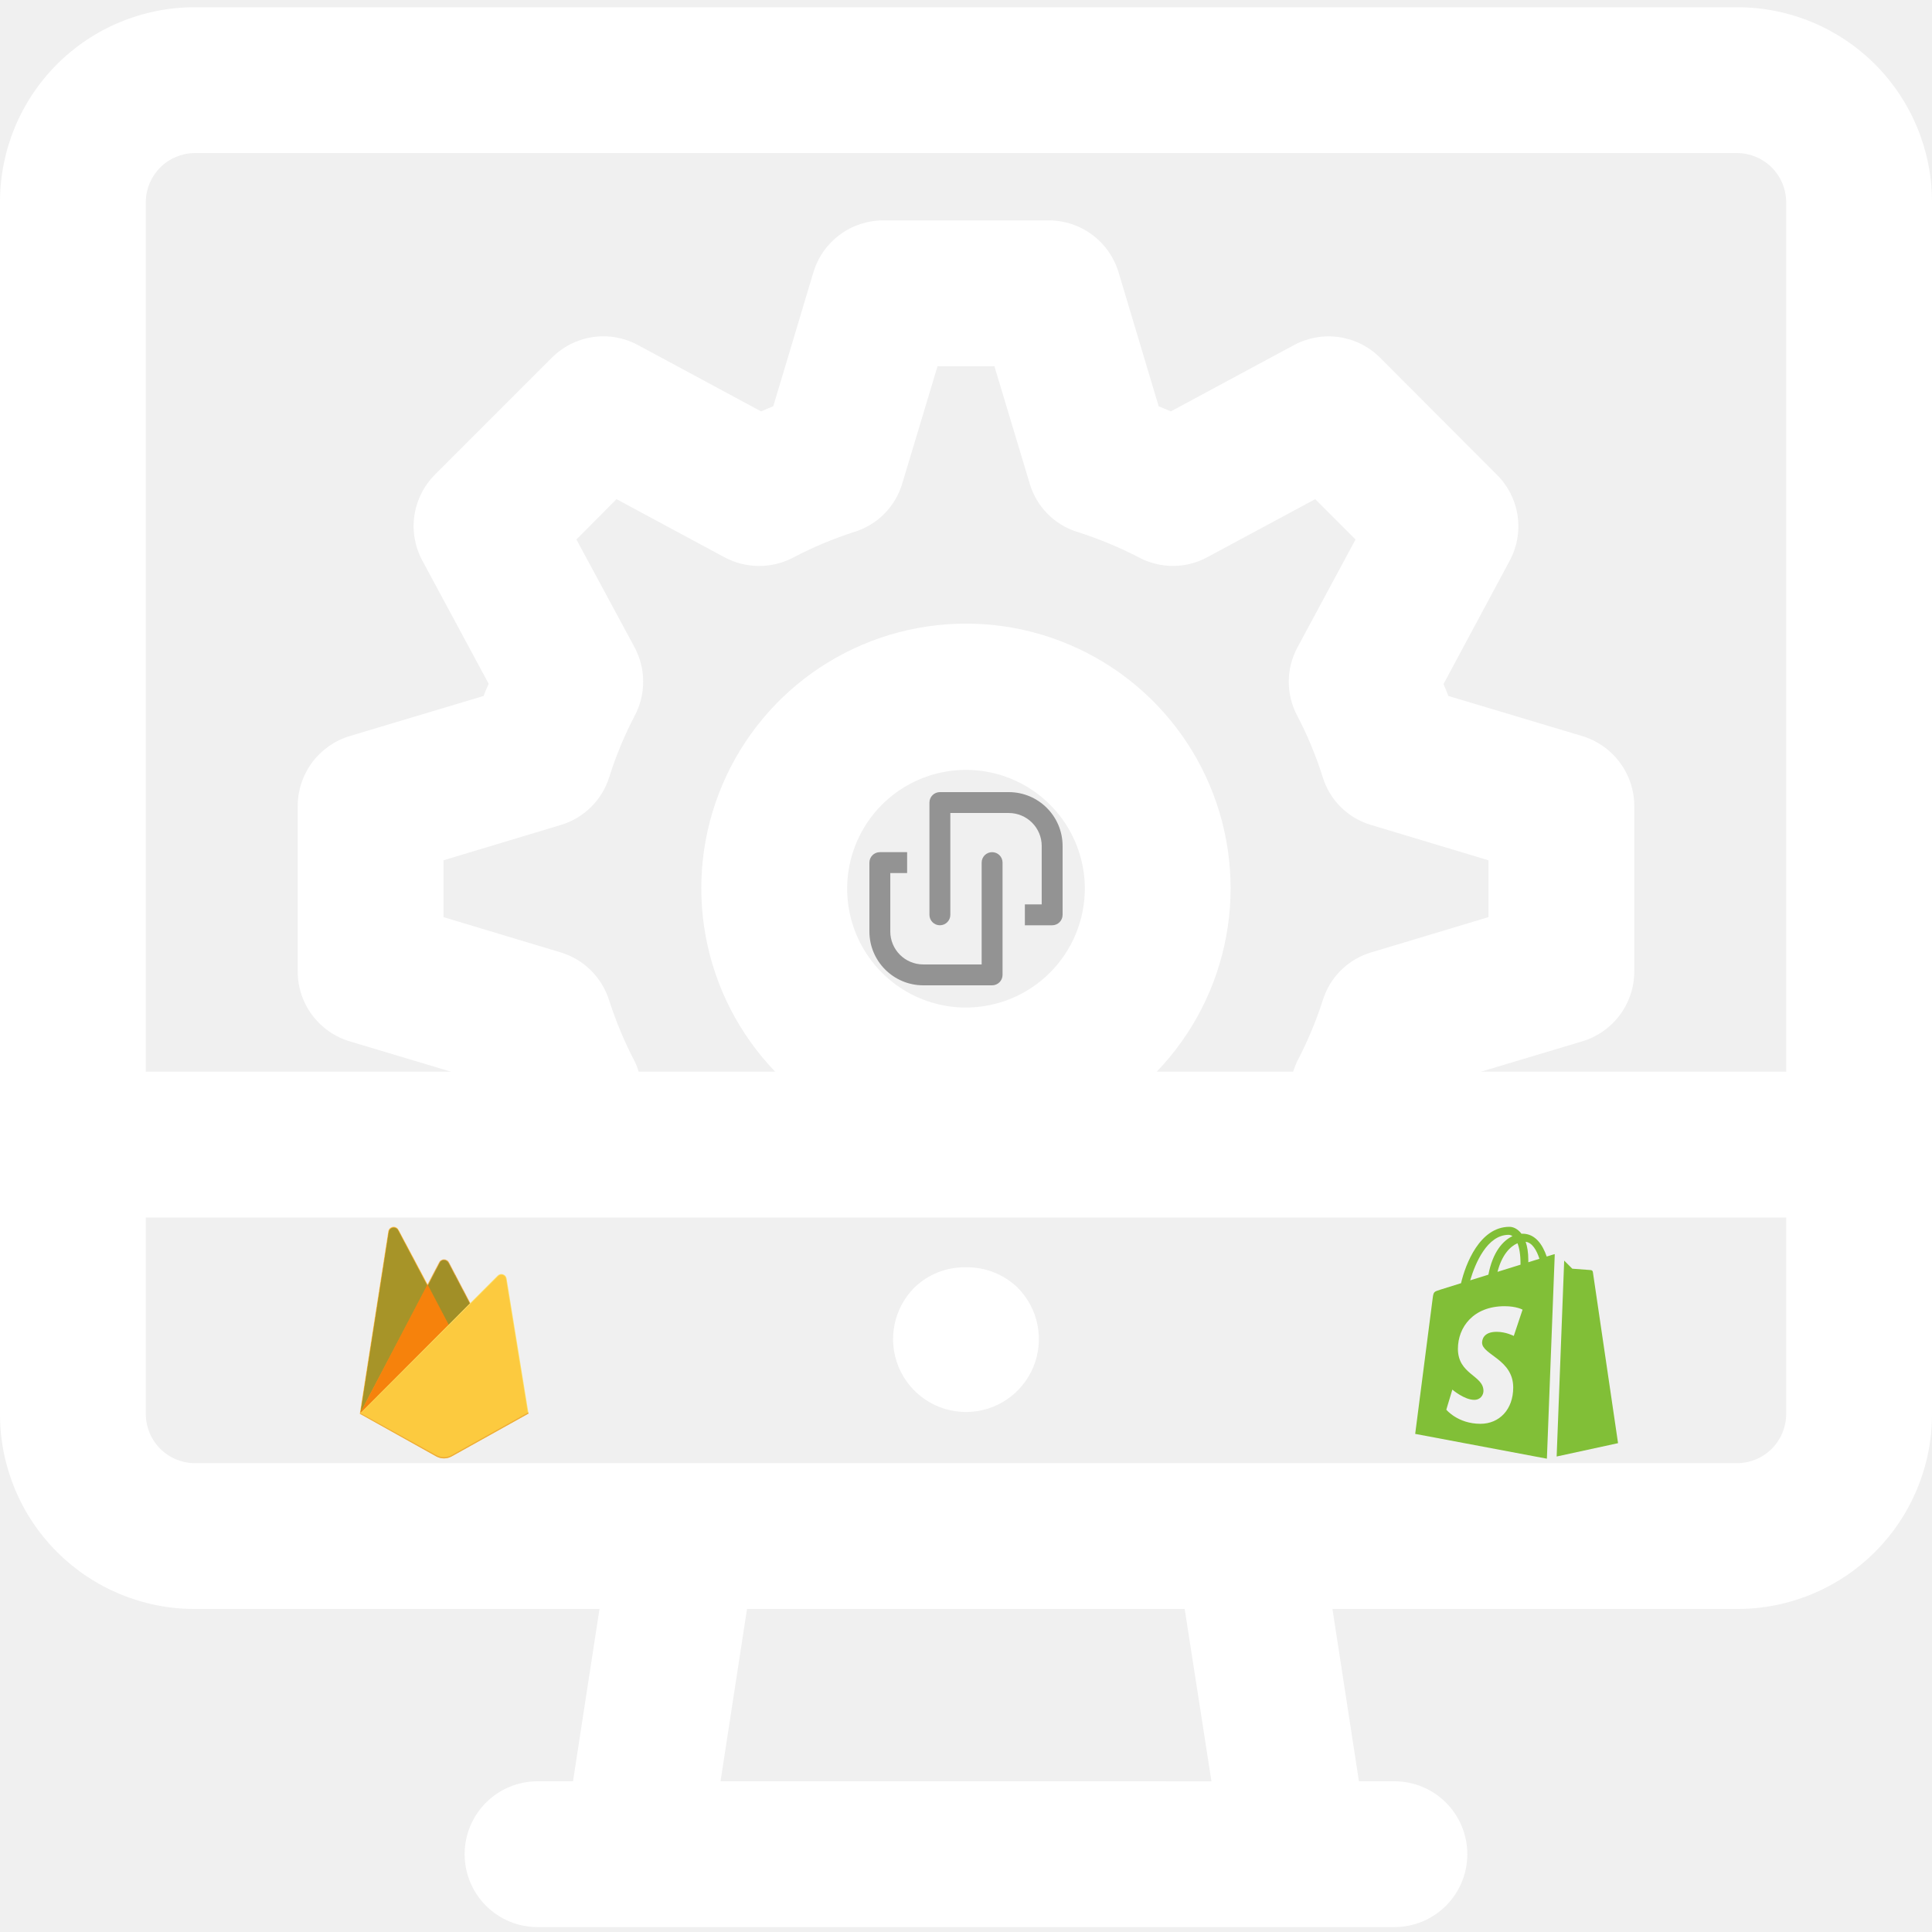
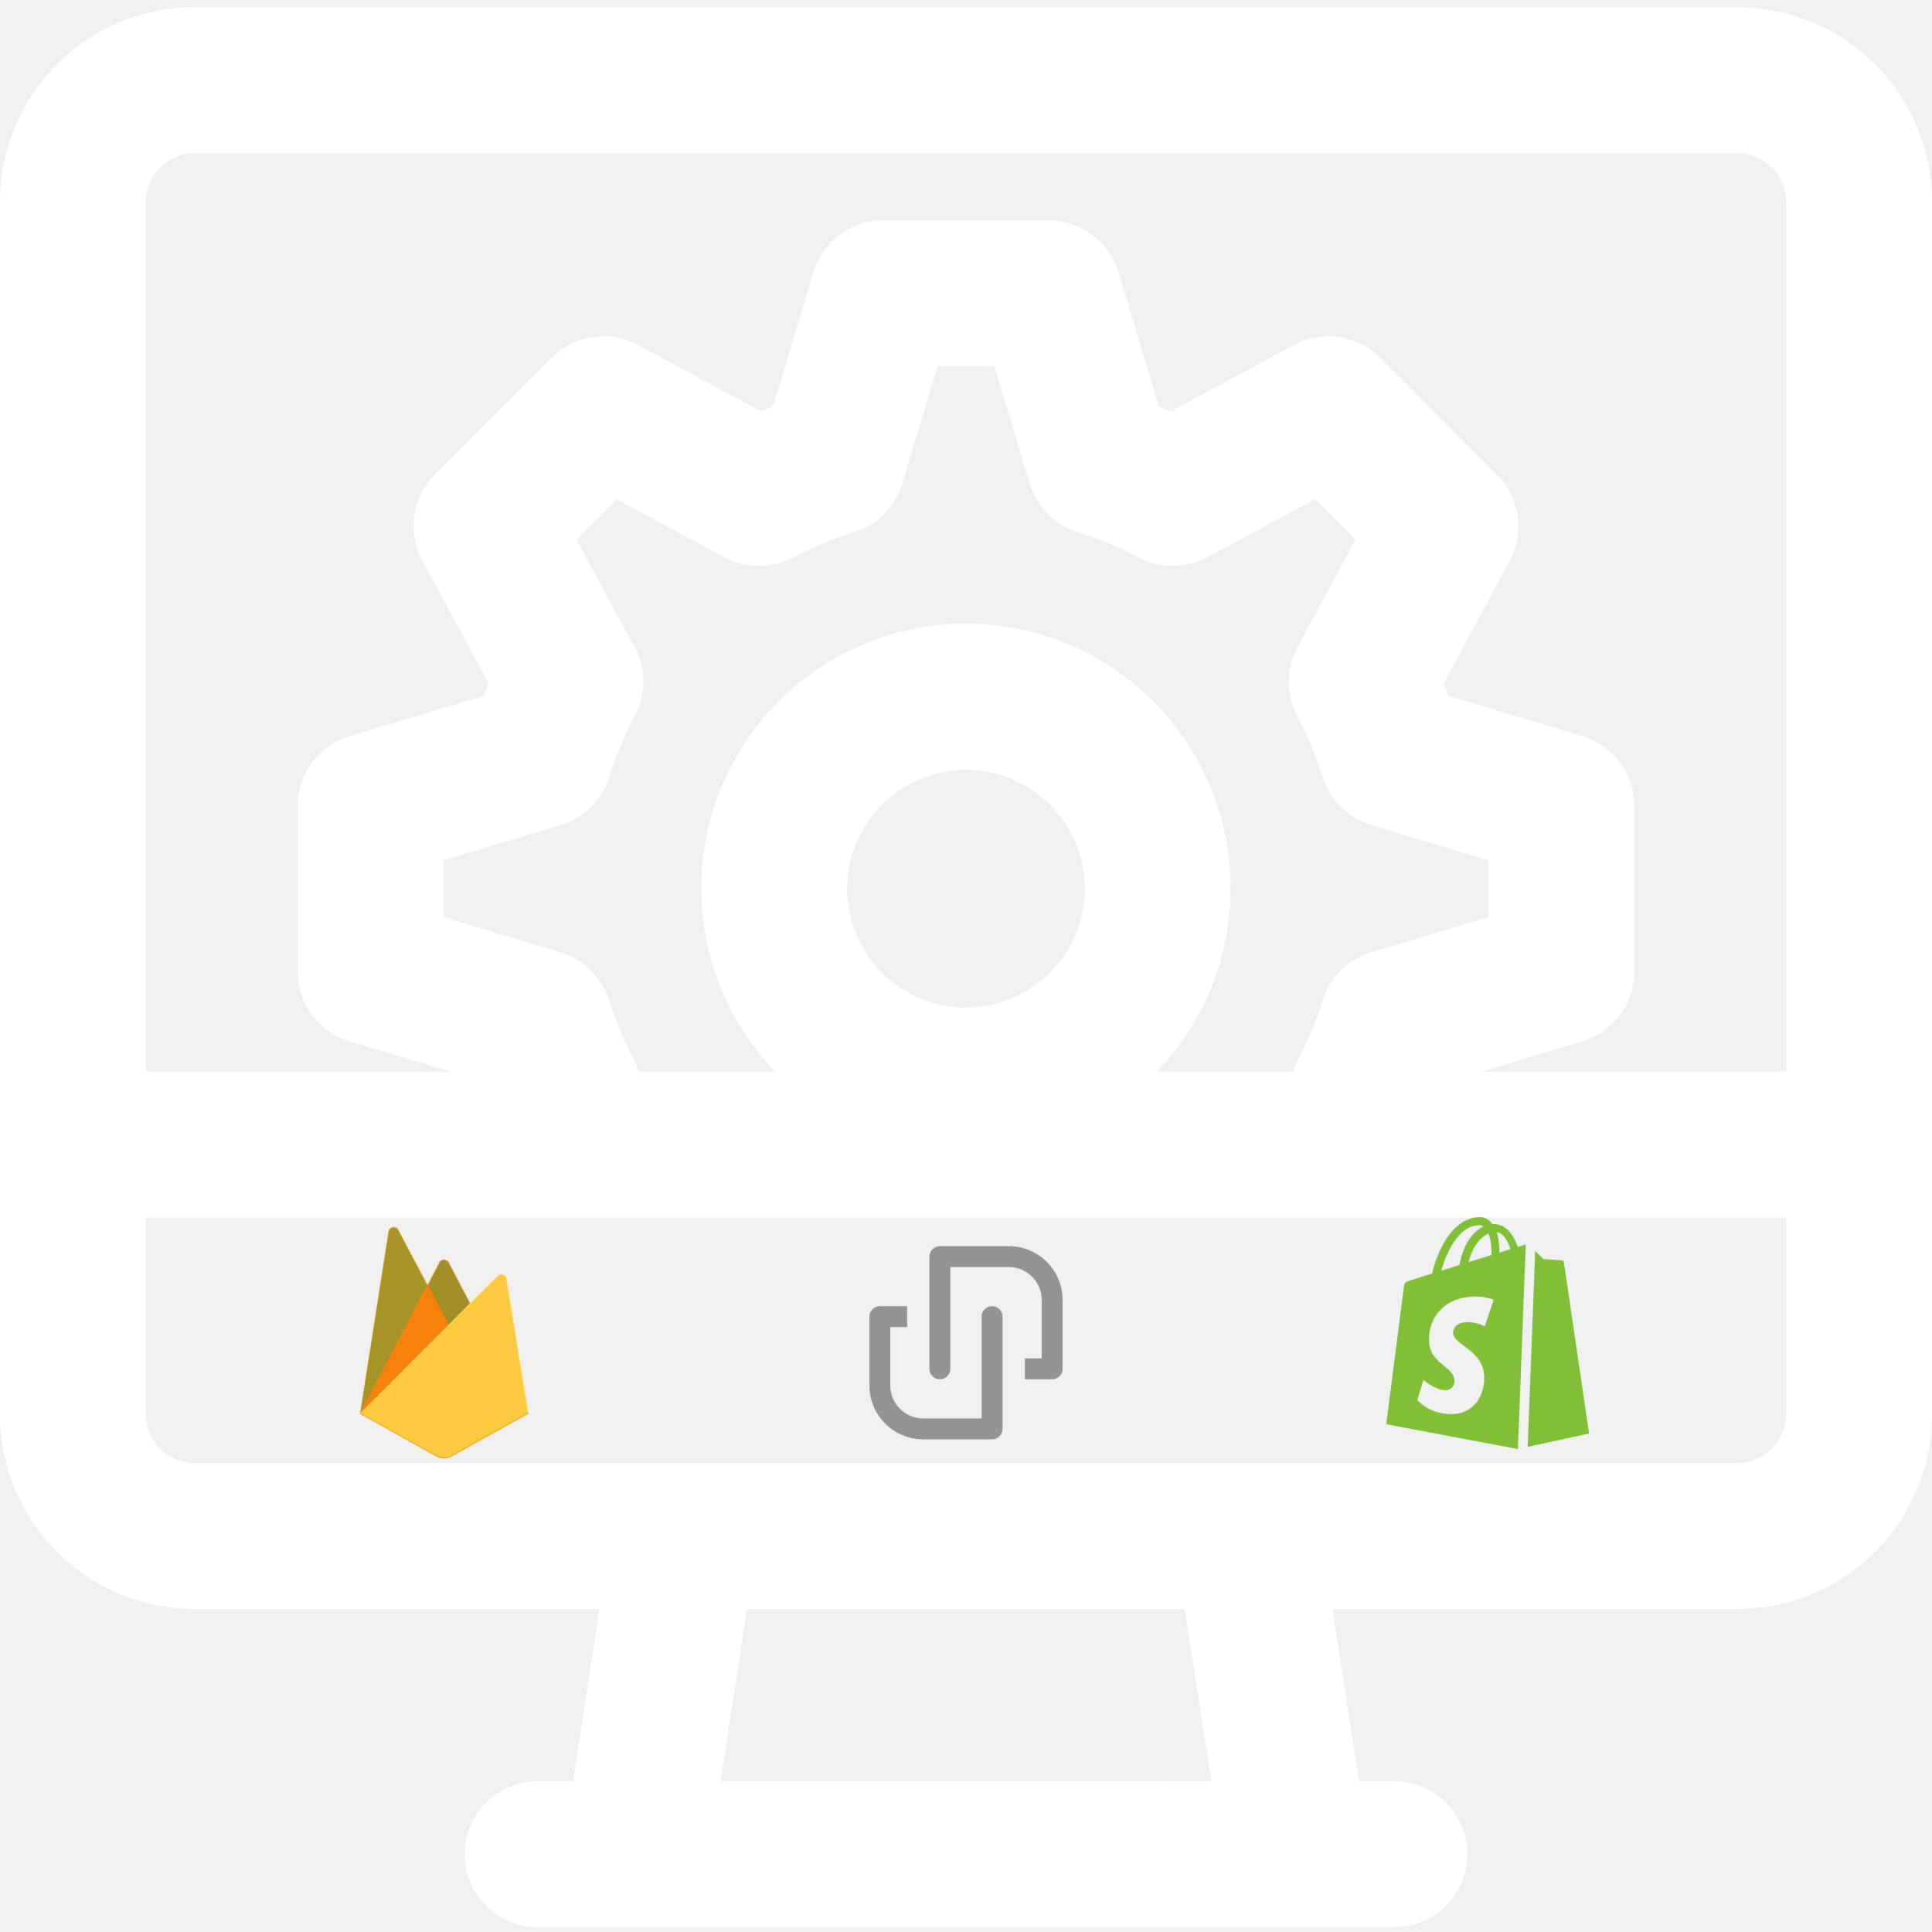
<svg xmlns="http://www.w3.org/2000/svg" width="200" height="200" viewBox="0 0 200 200" fill="none">
  <g clip-path="url(#clip0_544_34)">
    <path d="M200 20.881V146.435C199.993 151.771 197.87 156.886 194.097 160.658C190.324 164.431 185.21 166.554 179.874 166.561H137.935L140.677 184.398H144.35C146.351 184.398 148.271 185.193 149.686 186.608C151.102 188.024 151.897 189.943 151.897 191.945C151.897 193.947 151.102 195.866 149.686 197.282C148.271 198.697 146.351 199.492 144.35 199.492H55.645C53.644 199.492 51.724 198.697 50.309 197.282C48.893 195.866 48.098 193.947 48.098 191.945C48.098 189.943 48.893 188.024 50.309 186.608C51.724 185.193 53.644 184.398 55.645 184.398H59.318L62.06 166.561H20.126C14.79 166.555 9.675 164.432 5.902 160.659C2.129 156.886 0.007 151.771 0 146.435V20.876C0.007 15.54 2.129 10.425 5.902 6.652C9.675 2.879 14.79 0.757 20.126 0.75H179.874C185.211 0.757 190.326 2.881 194.099 6.655C197.872 10.428 199.994 15.544 200 20.881ZM184.906 146.441V126.036H15.094V146.435C15.111 147.765 15.646 149.035 16.586 149.975C17.526 150.915 18.796 151.451 20.126 151.467H179.874C181.203 151.45 182.473 150.914 183.413 149.975C184.353 149.035 184.889 147.765 184.906 146.435V146.441ZM184.906 110.941V20.878C184.889 19.549 184.353 18.279 183.413 17.339C182.473 16.399 181.203 15.864 179.874 15.847H20.126C18.796 15.863 17.526 16.398 16.585 17.338C15.645 18.278 15.11 19.549 15.094 20.878V110.941H46.689L36.199 107.799C34.641 107.332 33.275 106.374 32.305 105.068C31.335 103.762 30.814 102.178 30.818 100.551V83.444C30.818 81.819 31.342 80.237 32.311 78.932C33.28 77.628 34.643 76.669 36.199 76.199L50.06 72.046C50.214 71.618 50.387 71.218 50.589 70.788L43.721 58.035C42.95 56.608 42.661 54.97 42.897 53.366C43.133 51.761 43.88 50.275 45.029 49.13L57.132 37.027C58.277 35.878 59.763 35.13 61.368 34.895C62.973 34.659 64.611 34.948 66.038 35.718L78.79 42.586C79.218 42.388 79.62 42.237 80.048 42.058L84.199 28.199C84.665 26.641 85.622 25.275 86.928 24.305C88.233 23.334 89.817 22.812 91.444 22.815H108.551C110.177 22.812 111.762 23.334 113.067 24.305C114.373 25.275 115.33 26.641 115.796 28.199L119.947 42.058C120.375 42.237 120.777 42.388 121.205 42.586L133.962 35.718C135.39 34.952 137.027 34.665 138.63 34.901C140.234 35.136 141.719 35.882 142.865 37.027L154.966 49.155C156.116 50.299 156.865 51.785 157.101 53.39C157.337 54.995 157.047 56.634 156.274 58.061L149.431 70.815C149.608 71.218 149.784 71.643 149.935 72.046L163.796 76.199C165.352 76.669 166.716 77.627 167.686 78.932C168.656 80.237 169.181 81.819 169.182 83.444V100.551C169.184 102.178 168.661 103.762 167.69 105.068C166.72 106.373 165.354 107.331 163.796 107.799L153.308 110.941H184.906ZM154.088 94.941V89.057L141.96 85.406C140.775 85.064 139.695 84.431 138.816 83.566C137.938 82.701 137.289 81.63 136.928 80.451C136.239 78.255 135.355 76.125 134.287 74.086C133.708 72.996 133.408 71.781 133.412 70.548C133.417 69.315 133.726 68.102 134.312 67.017L140.325 55.847L136.148 51.673L124.979 57.683C123.894 58.27 122.681 58.58 121.447 58.584C120.214 58.589 118.998 58.288 117.909 57.709C115.866 56.652 113.737 55.769 111.545 55.069C110.366 54.708 109.296 54.059 108.43 53.181C107.565 52.302 106.932 51.222 106.589 50.038L102.941 37.912H97.054L93.406 50.038C93.058 51.224 92.42 52.304 91.55 53.182C90.681 54.06 89.607 54.709 88.425 55.069C86.238 55.771 84.117 56.663 82.085 57.734C80.988 58.303 79.769 58.596 78.532 58.588C77.296 58.579 76.08 58.269 74.991 57.683L63.821 51.673L59.67 55.847L65.683 66.994C66.269 68.083 66.578 69.3 66.582 70.537C66.587 71.774 66.287 72.993 65.708 74.086C64.641 76.125 63.757 78.255 63.067 80.451C62.699 81.626 62.048 82.693 61.17 83.557C60.293 84.422 59.216 85.057 58.035 85.406L45.909 89.057V94.941L58.033 98.589C59.215 98.945 60.292 99.585 61.169 100.454C62.047 101.323 62.697 102.394 63.064 103.573C63.763 105.748 64.647 107.86 65.706 109.885C65.873 110.223 66.007 110.577 66.108 110.941H80.246C76.523 107.068 74.02 102.186 73.049 96.902C72.079 91.617 72.684 86.164 74.788 81.221C76.893 76.278 80.405 72.062 84.886 69.099C89.368 66.136 94.622 64.557 99.995 64.557C105.368 64.557 110.622 66.136 115.104 69.099C119.585 72.062 123.097 76.278 125.202 81.221C127.306 86.164 127.911 91.617 126.941 96.902C125.97 102.186 123.467 107.068 119.743 110.941H133.859C133.982 110.591 134.111 110.264 134.259 109.91C135.331 107.879 136.223 105.759 136.926 103.573C137.286 102.39 137.934 101.315 138.812 100.445C139.69 99.575 140.771 98.938 141.957 98.589L154.088 94.941ZM125.409 184.403L122.639 166.561H77.331L74.589 184.398L125.409 184.403ZM112.302 92C112.302 89.567 111.58 87.189 110.228 85.165C108.877 83.142 106.955 81.566 104.707 80.635C102.459 79.704 99.986 79.46 97.599 79.935C95.213 80.41 93.021 81.582 91.3 83.302C89.58 85.023 88.409 87.215 87.934 89.602C87.46 91.988 87.704 94.462 88.635 96.71C89.567 98.958 91.144 100.879 93.167 102.23C95.191 103.582 97.569 104.303 100.003 104.302C103.262 104.294 106.386 102.995 108.691 100.69C110.995 98.384 112.295 95.26 112.302 92Z" fill="white" />
-     <path d="M105.331 133.283C106.387 134.338 107.107 135.683 107.399 137.147C107.691 138.611 107.542 140.129 106.971 141.509C106.4 142.889 105.433 144.068 104.191 144.898C102.95 145.727 101.49 146.17 99.997 146.17C98.504 146.17 97.045 145.727 95.803 144.898C94.562 144.068 93.595 142.889 93.024 141.509C92.453 140.129 92.304 138.611 92.596 137.147C92.888 135.683 93.608 134.338 94.664 133.283C95.371 132.598 96.206 132.061 97.122 131.702C98.038 131.343 99.016 131.17 100 131.192C101.983 131.156 103.9 131.908 105.331 133.283Z" fill="white" />
-     <path fill-rule="evenodd" clip-rule="evenodd" d="M96.216 83.081C96.216 82.484 96.7 82 97.297 82H104.423C107.503 82 110 84.497 110 87.577V94.703C110 95.299 109.516 95.784 108.919 95.784H106.095V93.621H107.838V87.577C107.838 85.691 106.309 84.162 104.423 84.162H98.378V94.703C98.378 95.299 97.894 95.784 97.297 95.784C96.7 95.784 96.216 95.299 96.216 94.703V83.081Z" fill="#939393" />
-     <path fill-rule="evenodd" clip-rule="evenodd" d="M103.784 100.919C103.784 101.516 103.3 102 102.702 102H95.577C92.497 102 90 99.503 90 96.422L90 89.297C90 88.7 90.484 88.216 91.081 88.216H93.905V90.379H92.162V96.422C92.162 98.309 93.691 99.838 95.577 99.838H101.621V89.297C101.621 88.7 102.105 88.216 102.702 88.216C103.3 88.216 103.784 88.7 103.784 89.297V100.919Z" fill="#939393" />
+     <path fill-rule="evenodd" clip-rule="evenodd" d="M96.216 130.081C96.216 129.484 96.7 129 97.297 129H104.423C107.503 129 110 131.497 110 134.577V141.703C110 142.3 109.516 142.784 108.919 142.784H106.095V140.621H107.838V134.577C107.838 132.691 106.309 131.162 104.423 131.162H98.378V141.703C98.378 142.3 97.894 142.784 97.297 142.784C96.7 142.784 96.216 142.3 96.216 141.703V130.081Z" fill="#939393" />
+     <path fill-rule="evenodd" clip-rule="evenodd" d="M103.784 147.919C103.784 148.516 103.3 149 102.702 149H95.577C92.497 149 90 146.503 90 143.423L90 136.297C90 135.7 90.484 135.216 91.081 135.216H93.905V137.378H92.162V143.423C92.162 145.309 93.691 146.838 95.577 146.838H101.621V136.297C101.621 135.7 102.105 135.216 102.702 135.216C103.3 135.216 103.784 135.7 103.784 136.297V147.919Z" fill="#939393" />
    <path d="M37.248 146.35L37.393 146.147L44.258 133.12L44.273 132.983L41.246 127.298C40.993 126.822 40.279 126.942 40.196 127.475L37.248 146.35Z" fill="#FFC24A" />
    <path d="M37.334 146.195L37.443 145.981L44.237 133.091L41.218 127.383C40.967 126.912 40.33 127.032 40.248 127.56L37.334 146.195Z" fill="#FFA712" />
    <g filter="url(#filter0_i_544_34)">
      <path d="M37.334 146.195L37.443 145.981L44.237 133.091L41.218 127.383C40.967 126.912 40.33 127.032 40.248 127.56L37.334 146.195Z" fill="#B19D2B" />
    </g>
    <path d="M46.479 137.282L48.732 134.975L46.478 130.672C46.264 130.264 45.667 130.263 45.455 130.672L44.251 132.968V133.164L46.479 137.282Z" fill="#F4BD62" />
    <path d="M46.439 137.187L48.629 134.943L46.439 130.771C46.231 130.376 45.725 130.334 45.52 130.731L44.309 133.063L44.273 133.183L46.439 137.187Z" fill="#FFA50E" />
    <g filter="url(#filter1_i_544_34)">
      <path d="M46.439 137.187L48.629 134.943L46.439 130.771C46.231 130.376 45.725 130.334 45.52 130.731L44.309 133.063L44.273 133.183L46.439 137.187Z" fill="#B19D2B" />
    </g>
    <path d="M37.248 146.35L37.314 146.284L37.553 146.187L46.337 137.435L46.449 137.132L44.257 132.956L37.248 146.35Z" fill="#F6820C" />
    <path d="M46.76 150.764L54.711 146.33L52.44 132.347C52.369 131.91 51.833 131.737 51.52 132.051L37.248 146.35L45.153 150.764C45.652 151.043 46.261 151.043 46.76 150.764Z" fill="#FDE068" />
    <path d="M54.639 146.293L52.386 132.417C52.316 131.982 51.87 131.803 51.559 132.114L37.336 146.323L45.154 150.693C45.65 150.97 46.254 150.97 46.749 150.693L54.639 146.293Z" fill="#FCCA3F" />
    <path d="M46.76 150.634C46.261 150.912 45.652 150.912 45.153 150.633L37.312 146.283L37.248 146.35L45.153 150.764C45.652 151.043 46.261 151.043 46.76 150.764L54.711 146.33L54.691 146.21L46.76 150.634Z" fill="#EEAB37" />
    <g clip-path="url(#clip1_544_34)">
-       <path fill-rule="evenodd" clip-rule="evenodd" d="M161.924 130.497C162.317 130.89 162.763 131.334 162.763 131.334C162.763 131.334 164.598 131.471 164.684 131.478C164.772 131.486 164.877 131.552 164.893 131.673C164.91 131.794 167.5 149.396 167.5 149.396L161.144 150.777L161.924 130.497ZM160.948 129.831C160.9 129.837 160.858 129.847 160.828 129.855C160.812 129.86 160.55 129.942 160.115 130.077C159.689 128.845 158.937 127.713 157.615 127.713C157.579 127.713 157.541 127.715 157.503 127.717C157.127 127.218 156.662 127 156.259 127C153.179 127 151.708 130.87 151.246 132.836C150.049 133.209 149.199 133.473 149.091 133.508C148.422 133.719 148.402 133.74 148.314 134.372C148.248 134.851 146.5 148.436 146.5 148.436L160.12 151L160.134 150.997L160.948 129.831ZM157.403 130.786C157.403 130.833 157.402 130.877 157.402 130.92C156.652 131.154 155.838 131.407 155.021 131.661C155.479 129.884 156.338 129.025 157.09 128.701C157.279 129.178 157.403 129.863 157.403 130.786ZM156.174 127.83C156.308 127.83 156.441 127.876 156.57 127.965C155.582 128.431 154.525 129.607 154.078 131.954C153.425 132.158 152.787 132.357 152.196 132.54C152.72 130.749 153.962 127.83 156.174 127.83ZM156.705 138.297C156.705 138.297 155.908 137.869 154.931 137.869C153.498 137.869 153.426 138.773 153.426 139C153.426 140.243 156.648 140.719 156.648 143.629C156.648 145.918 155.203 147.392 153.255 147.392C150.917 147.392 149.721 145.93 149.721 145.93L150.347 143.852C150.347 143.852 151.576 144.912 152.614 144.912C153.291 144.912 153.567 144.376 153.567 143.984C153.567 142.364 150.923 142.291 150.923 139.628C150.923 137.387 152.523 135.218 155.755 135.218C157 135.218 157.615 135.576 157.615 135.576L156.705 138.297ZM158.209 130.669C158.209 130.587 158.21 130.507 158.21 130.419C158.21 129.654 158.104 129.038 157.935 128.549C158.616 128.635 159.07 129.414 159.362 130.31C159.02 130.417 158.631 130.538 158.209 130.669Z" fill="#81BF37" />
+       <path fill-rule="evenodd" clip-rule="evenodd" d="M158.924 129.497C159.317 129.89 159.763 130.334 159.763 130.334C159.763 130.334 161.598 130.471 161.684 130.478C161.772 130.486 161.877 130.552 161.893 130.673C161.91 130.794 164.5 148.396 164.5 148.396L158.144 149.777L158.924 129.497ZM157.948 128.831C157.9 128.837 157.858 128.847 157.828 128.855C157.812 128.86 157.55 128.942 157.115 129.077C156.689 127.845 155.937 126.713 154.615 126.713C154.579 126.713 154.541 126.715 154.503 126.717C154.127 126.218 153.662 126 153.259 126C150.179 126 148.708 129.87 148.246 131.836C147.049 132.209 146.199 132.473 146.091 132.508C145.422 132.719 145.402 132.74 145.314 133.372C145.248 133.851 143.5 147.436 143.5 147.436L157.12 150L157.134 149.997L157.948 128.831ZM154.403 129.786C154.403 129.833 154.402 129.877 154.402 129.92C153.652 130.154 152.838 130.407 152.021 130.661C152.479 128.884 153.338 128.025 154.09 127.701C154.279 128.178 154.403 128.863 154.403 129.786ZM153.174 126.83C153.308 126.83 153.441 126.876 153.57 126.965C152.582 127.431 151.525 128.607 151.078 130.954C150.425 131.158 149.787 131.357 149.196 131.54C149.72 129.749 150.962 126.83 153.174 126.83ZM153.705 137.297C153.705 137.297 152.908 136.869 151.931 136.869C150.498 136.869 150.426 137.773 150.426 138C150.426 139.243 153.648 139.719 153.648 142.629C153.648 144.918 152.203 146.392 150.255 146.392C147.917 146.392 146.721 144.93 146.721 144.93L147.347 142.852C147.347 142.852 148.576 143.912 149.614 143.912C150.291 143.912 150.567 143.376 150.567 142.984C150.567 141.364 147.923 141.291 147.923 138.628C147.923 136.387 149.523 134.218 152.755 134.218C154 134.218 154.615 134.576 154.615 134.576L153.705 137.297ZM155.209 129.669C155.209 129.587 155.21 129.507 155.21 129.419C155.21 128.654 155.104 128.038 154.935 127.549C155.616 127.635 156.07 128.414 156.362 129.31C156.02 129.417 155.631 129.538 155.209 129.669Z" fill="#81BF37" />
    </g>
  </g>
  <defs>
    <filter id="filter0_i_544_34" x="37.334" y="127.089" width="6.903" height="19.106" filterUnits="userSpaceOnUse" color-interpolation-filters="sRGB">
      <feFlood flood-opacity="0" result="BackgroundImageFix" />
      <feBlend mode="normal" in="SourceGraphic" in2="BackgroundImageFix" result="shape" />
      <feColorMatrix in="SourceAlpha" type="matrix" values="0 0 0 0 0 0 0 0 0 0 0 0 0 0 0 0 0 0 127 0" result="hardAlpha" />
      <feOffset />
      <feGaussianBlur stdDeviation="39.886" />
      <feComposite in2="hardAlpha" operator="arithmetic" k2="-1" k3="1" />
      <feColorMatrix type="matrix" values="0 0 0 0 0 0 0 0 0 0 0 0 0 0 0 0 0 0 0.06 0" />
      <feBlend mode="normal" in2="shape" result="effect1_innerShadow_544_34" />
    </filter>
    <filter id="filter1_i_544_34" x="44.273" y="114.499" width="6.636" height="22.688" filterUnits="userSpaceOnUse" color-interpolation-filters="sRGB">
      <feFlood flood-opacity="0" result="BackgroundImageFix" />
      <feBlend mode="normal" in="SourceGraphic" in2="BackgroundImageFix" result="shape" />
      <feColorMatrix in="SourceAlpha" type="matrix" values="0 0 0 0 0 0 0 0 0 0 0 0 0 0 0 0 0 0 127 0" result="hardAlpha" />
      <feOffset dx="2.279" dy="-20.513" />
      <feGaussianBlur stdDeviation="7.977" />
      <feComposite in2="hardAlpha" operator="arithmetic" k2="-1" k3="1" />
      <feColorMatrix type="matrix" values="0 0 0 0 0 0 0 0 0 0 0 0 0 0 0 0 0 0 0.09 0" />
      <feBlend mode="normal" in2="shape" result="effect1_innerShadow_544_34" />
    </filter>
    <clipPath id="clip0_544_34">
      <rect width="200" height="200" fill="white" />
    </clipPath>
    <clipPath id="clip1_544_34">
-       <rect width="24" height="24" fill="white" transform="translate(145 127)" />
+       <rect width="24" height="24" fill="white" transform="translate(142 126)" />
    </clipPath>
  </defs>
</svg>
